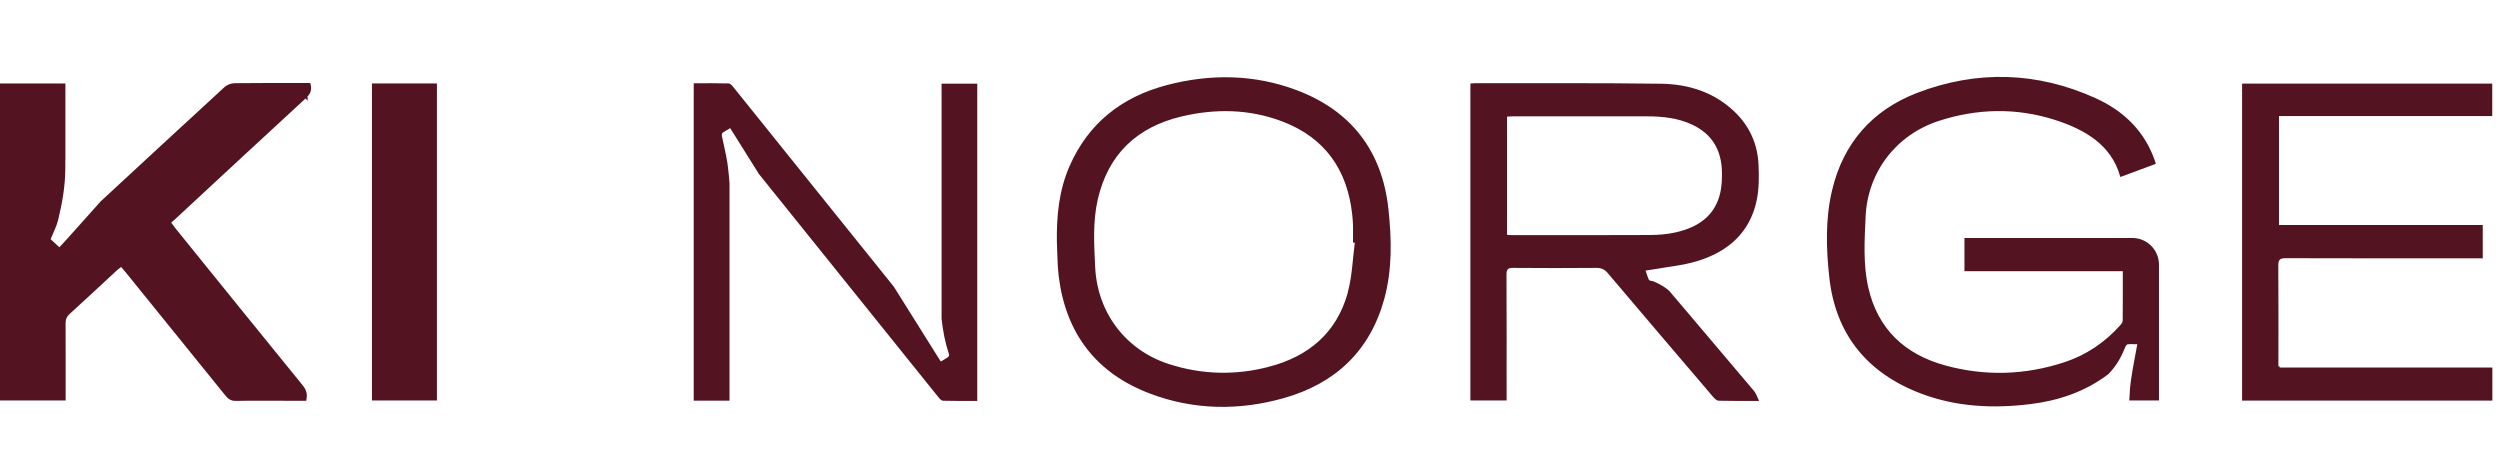
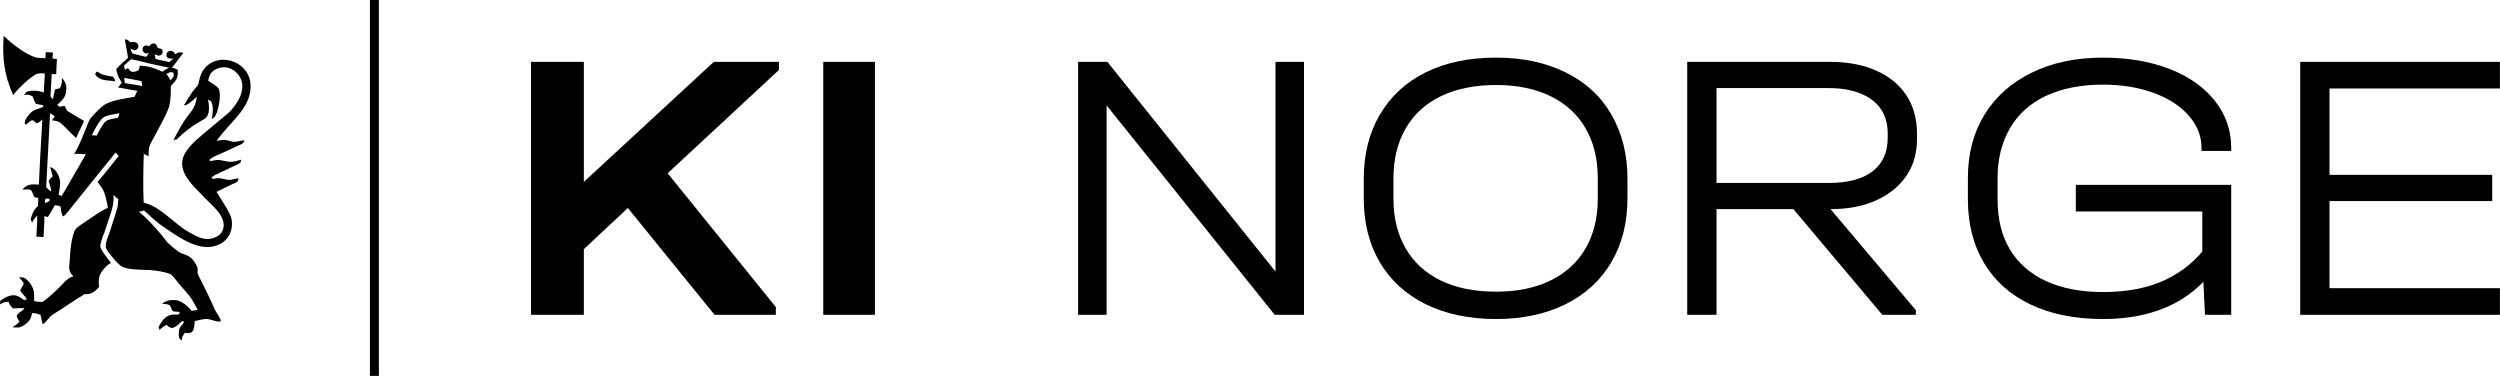
- <svg xmlns="http://www.w3.org/2000/svg" width="169" height="32" viewBox="0 0 169 32" fill="none">
-   <path d="M129.637 6.351C133.653 4.814 137.707 4.928 141.646 6.719C143.393 7.513 144.734 8.749 145.458 10.534L145.595 10.898C145.61 10.941 145.622 10.982 145.635 11.024L143.391 11.858C142.777 9.75 141.015 8.692 138.942 8.028C136.321 7.189 133.654 7.243 131.031 8.098C128.118 9.047 126.165 11.595 126.032 14.655C125.963 16.245 125.855 17.864 126.216 19.451C126.865 22.305 128.725 24.029 131.479 24.783C134.197 25.528 136.925 25.441 139.602 24.557C141.095 24.063 142.364 23.193 143.411 22.017L143.412 22.016C143.447 21.975 143.487 21.924 143.519 21.87C143.549 21.817 143.576 21.753 143.576 21.686C143.586 20.582 143.583 19.478 143.583 18.335V18.253H132.879V16.169H144.143C145.095 16.169 145.865 16.94 145.865 17.893V26.991H144.026C144.043 26.546 144.077 26.102 144.142 25.661C144.256 24.872 144.418 24.091 144.562 23.281L144.58 23.185H144.482C144.328 23.185 144.16 23.177 143.99 23.183L143.821 23.193C143.786 23.197 143.757 23.213 143.735 23.229C143.713 23.245 143.694 23.266 143.677 23.286C143.643 23.327 143.614 23.377 143.597 23.42C143.342 24.067 143.01 24.678 142.473 25.227C140.942 26.391 139.17 26.999 137.253 27.235C134.751 27.544 132.269 27.429 129.897 26.531C128.096 25.849 126.663 24.861 125.628 23.566C124.593 22.271 123.952 20.664 123.741 18.735C123.528 16.788 123.473 14.819 123.925 12.896C124.67 9.719 126.635 7.5 129.638 6.352L129.637 6.351Z" fill="#541321" stroke="#541321" stroke-width="0.164" />
-   <path d="M99.695 5.706C103.894 5.713 108.089 5.685 112.284 5.742C114.113 5.767 115.807 6.296 117.174 7.588C118.189 8.548 118.729 9.744 118.794 11.124C118.832 11.933 118.833 12.766 118.668 13.543C118.211 15.702 116.732 16.962 114.688 17.579C113.71 17.873 112.68 17.96 111.631 18.149C111.497 18.169 111.365 18.189 111.229 18.21L111.132 18.226L111.164 18.318C111.231 18.512 111.294 18.736 111.387 18.94L111.388 18.941C111.403 18.973 111.427 18.995 111.449 19.01C111.472 19.025 111.498 19.038 111.522 19.047C111.572 19.065 111.628 19.077 111.675 19.079V19.078C111.682 19.079 111.691 19.079 111.7 19.08C112.202 19.276 112.547 19.512 112.778 19.717C112.848 19.799 112.917 19.881 112.986 19.963C113.057 20.046 113.127 20.129 113.197 20.213L113.342 20.385V20.38L118.518 26.493C118.577 26.564 118.622 26.651 118.671 26.76C118.705 26.836 118.743 26.923 118.786 27.019C117.845 27.019 117.012 27.029 116.18 27.007C116.142 27.006 116.091 26.982 116.029 26.934C115.97 26.887 115.912 26.825 115.864 26.77C113.487 23.987 111.112 21.202 108.748 18.409C108.635 18.276 108.517 18.177 108.38 18.114C108.277 18.067 108.166 18.041 108.044 18.031L107.918 18.027C106.044 18.042 104.173 18.044 102.301 18.027C102.123 18.026 101.975 18.045 101.878 18.138C101.78 18.232 101.756 18.379 101.757 18.564C101.772 21.226 101.765 23.887 101.765 26.549V26.988H99.481V5.722C99.561 5.714 99.626 5.706 99.695 5.706ZM101.87 7.804L101.793 7.808V15.951L101.869 15.956C101.99 15.964 102.108 15.979 102.218 15.979H102.3V15.977C103.824 15.978 105.347 15.979 106.871 15.979L111.524 15.969C112.112 15.965 112.715 15.92 113.29 15.79C114.051 15.618 114.734 15.338 115.272 14.891C115.745 14.498 116.103 13.978 116.305 13.299L116.381 12.998C116.478 12.541 116.493 12.061 116.483 11.598C116.467 10.863 116.299 10.214 115.962 9.667C115.625 9.12 115.121 8.679 114.439 8.357C113.435 7.884 112.364 7.782 111.288 7.782C108.295 7.779 105.303 7.782 102.31 7.782C102.164 7.782 102.015 7.796 101.87 7.804Z" fill="#541321" stroke="#541321" stroke-width="0.164" />
-   <path d="M49.257 5.722L49.258 5.723C49.279 5.723 49.316 5.739 49.367 5.783C49.415 5.825 49.461 5.879 49.501 5.928C53.121 10.426 56.739 14.927 60.355 19.427C60.862 20.235 61.368 21.043 61.875 21.851C62.383 22.66 62.891 23.469 63.398 24.279V24.28C63.437 24.344 63.483 24.409 63.53 24.481L63.573 24.547L63.641 24.507C63.81 24.406 63.986 24.312 64.147 24.2L64.147 24.199C64.189 24.169 64.214 24.118 64.228 24.078C64.241 24.038 64.251 23.981 64.234 23.932C63.972 23.148 63.818 22.351 63.733 21.543V5.738H65.981V27.02C65.233 27.02 64.487 27.027 63.743 27.008H63.744C63.723 27.007 63.686 26.991 63.636 26.946C63.612 26.925 63.589 26.902 63.566 26.877L63.503 26.802L51.368 11.713C51.078 11.25 50.787 10.786 50.497 10.322L49.621 8.923C49.563 8.827 49.502 8.733 49.429 8.62L49.386 8.554L49.317 8.594C49.149 8.695 48.963 8.79 48.801 8.911C48.773 8.931 48.756 8.959 48.745 8.983C48.734 9.008 48.726 9.035 48.722 9.061C48.717 9.086 48.715 9.113 48.715 9.14L48.721 9.215C48.839 9.815 48.993 10.396 49.085 10.987L49.12 11.241C49.144 11.429 49.165 11.618 49.184 11.808L49.233 12.376V27.005H46.977V5.71C47.741 5.709 48.499 5.703 49.257 5.722Z" fill="#541321" stroke="#541321" stroke-width="0.164" />
-   <path d="M78.908 5.83C81.833 5.064 84.768 5.101 87.603 6.164L87.617 6.169H87.619C89.45 6.858 90.884 7.877 91.911 9.207C92.941 10.54 93.567 12.19 93.776 14.14C93.993 16.158 94.041 18.194 93.502 20.17C92.545 23.672 90.221 25.854 86.768 26.831C83.746 27.686 80.701 27.642 77.759 26.526C75.955 25.843 74.548 24.834 73.532 23.521C72.516 22.209 71.889 20.587 71.651 18.673C71.604 18.29 71.583 17.906 71.568 17.52L71.527 16.352C71.501 14.595 71.668 12.879 72.378 11.261C73.647 8.368 75.894 6.62 78.908 5.83ZM86.703 8.13C84.468 7.283 82.142 7.247 79.836 7.798C78.324 8.159 77.073 8.805 76.111 9.748C75.15 10.692 74.481 11.929 74.129 13.466C73.78 14.987 73.88 16.539 73.952 18.059C74.101 21.197 76.057 23.738 78.984 24.686C81.241 25.416 83.536 25.469 85.82 24.869L85.819 24.868C88.503 24.165 90.43 22.553 91.186 19.819L91.234 19.642L91.225 19.646C91.349 19.15 91.424 18.641 91.481 18.131C91.546 17.558 91.591 16.989 91.667 16.425L91.678 16.344L91.597 16.332L91.545 16.325C91.546 15.969 91.552 15.608 91.544 15.249C91.539 15 91.519 14.753 91.493 14.507C91.329 12.974 90.862 11.655 90.068 10.581C89.275 9.507 88.158 8.68 86.703 8.13Z" fill="#541321" stroke="#541321" stroke-width="0.164" />
-   <path d="M168.394 5.732V7.763H153.978V15.291H167.752V17.381H167.301C163.037 17.381 158.773 17.387 154.508 17.372C154.306 17.371 154.149 17.399 154.05 17.503C153.951 17.607 153.929 17.765 153.931 17.959C153.949 20.088 153.939 22.216 153.939 24.347V24.847H154.021V24.926H168.401V26.997H151.648V5.732H168.394Z" fill="#541321" stroke="#541321" stroke-width="0.164" />
-   <path d="M20.659 6.538C20.812 6.398 20.895 6.264 20.929 6.124C20.96 5.997 20.952 5.858 20.913 5.693C19.212 5.693 17.528 5.685 15.844 5.706C15.636 5.709 15.378 5.813 15.224 5.955C12.434 8.52 9.65 11.092 6.869 13.665C6.479 14.101 6.09 14.536 5.7 14.972C5.31 15.407 4.921 15.843 4.531 16.278C4.389 16.437 4.242 16.59 4.072 16.77L4.017 16.83L3.956 16.774C3.732 16.567 3.539 16.39 3.365 16.227L3.324 16.189L3.346 16.138C3.44 15.903 3.542 15.681 3.632 15.472C3.722 15.261 3.801 15.058 3.851 14.851C4.117 13.737 4.324 12.615 4.332 11.471L4.333 11.148C4.333 11.04 4.333 10.931 4.334 10.822L4.335 10.741H4.339V5.723H0.082V26.988H4.356V26.613C4.356 25.029 4.361 23.448 4.352 21.864C4.351 21.724 4.37 21.599 4.418 21.482C4.467 21.366 4.543 21.263 4.651 21.165C5.733 20.182 6.798 19.183 7.872 18.191L8.136 17.98L8.198 17.932L8.25 17.992C8.361 18.123 8.463 18.237 8.558 18.355L15.308 26.696C15.401 26.812 15.49 26.893 15.59 26.944C15.689 26.995 15.805 27.022 15.957 27.019C17.064 26.996 18.174 27.01 19.28 27.01H20.636C20.665 26.843 20.669 26.699 20.641 26.565C20.609 26.416 20.538 26.274 20.418 26.126C17.53 22.58 14.656 19.022 11.781 15.466C11.69 15.353 11.605 15.227 11.509 15.098L11.463 15.036L11.521 14.986C11.621 14.899 11.691 14.843 11.76 14.778L16.206 10.654C17.668 9.3 19.131 7.947 20.598 6.599L20.596 6.597L20.659 6.538ZM20.659 6.538L20.715 6.599V6.598L20.661 6.54L20.659 6.538Z" fill="#541321" stroke="#541321" stroke-width="0.164" />
-   <path d="M29.453 5.723V26.99H25.225V5.723H29.453Z" fill="#541321" stroke="#541321" stroke-width="0.164" />
+ <svg xmlns="http://www.w3.org/2000/svg" width="419" height="63" viewBox="0 0 419 63" fill="none">
+   <path d="M89 10.371H97.852V52.759H89V10.371ZM95.914 32.276L119.628 10.371H130.548V11.728L107.092 33.503L106.058 34.085L96.108 43.39L95.914 32.276ZM100.825 29.433L109.031 25.491L130.031 51.467V52.759H119.757L100.825 29.433Z" fill="black" />
+   <path d="M137.98 10.371H146.639V52.759H137.98V10.371Z" fill="black" />
+   <path d="M180.688 10.371H185.598L215.127 47.202L213.771 47.331V10.371H218.552V52.759H213.641L184.177 16.057L185.469 15.863V52.759H180.688V10.371Z" fill="black" />
+   <path d="M238.937 50.982C235.6 49.324 233.035 46.975 231.248 43.939C229.458 40.902 228.566 37.338 228.566 33.245V29.949C228.566 25.856 229.471 22.27 231.28 19.191C233.089 16.112 235.651 13.754 238.969 12.116C242.287 10.478 246.206 9.66 250.729 9.66C255.253 9.66 259 10.478 262.36 12.116C265.72 13.754 268.295 16.122 270.082 19.223C271.868 22.325 272.763 25.901 272.763 29.949V33.245C272.763 37.293 271.868 40.847 270.082 43.906C268.295 46.966 265.73 49.324 262.393 50.982C259.055 52.639 255.165 53.469 250.729 53.469C246.294 53.469 242.275 52.639 238.937 50.982ZM259.873 47.008C262.435 45.758 264.396 43.961 265.753 41.612C267.109 39.264 267.788 36.498 267.788 33.309V29.885C267.788 26.654 267.109 23.866 265.753 21.517C264.396 19.168 262.435 17.372 259.873 16.122C257.311 14.871 254.261 14.248 250.729 14.248C247.198 14.248 244.074 14.871 241.489 16.122C238.905 17.372 236.934 19.181 235.577 21.549C234.22 23.918 233.542 26.696 233.542 29.885V33.309C233.542 36.498 234.22 39.264 235.577 41.612C236.934 43.961 238.895 45.758 241.457 47.008C244.019 48.258 247.111 48.882 250.729 48.882C254.348 48.882 257.311 48.258 259.873 47.008Z" fill="black" />
+   <path d="M282.779 10.371H306.752C309.724 10.371 312.309 10.865 314.505 11.857C316.702 12.849 318.382 14.238 319.545 16.025C320.709 17.812 321.29 19.957 321.29 22.454V23.294C321.29 25.662 320.699 27.72 319.513 29.465C318.327 31.21 316.647 32.576 314.473 33.568C312.299 34.56 309.724 35.054 306.752 35.054H287.69V52.759H282.779V10.371ZM313.827 28.722C315.53 27.43 316.379 25.556 316.379 23.1V22.39C316.379 20.752 315.992 19.375 315.216 18.254C314.441 17.133 313.31 16.274 311.824 15.67C310.338 15.065 308.583 14.765 306.558 14.765H287.69V30.66H306.558C309.701 30.66 312.124 30.014 313.827 28.722ZM298.675 32.793L304.619 32.469L321.096 51.983V52.759H315.475L298.675 32.793Z" fill="black" />
+   <path d="M340.351 51.046C336.945 49.431 334.341 47.114 332.532 44.1C330.723 41.086 329.818 37.509 329.818 33.374V29.82C329.818 25.772 330.746 22.238 332.597 19.223C334.448 16.209 337.088 13.86 340.512 12.18C343.937 10.5 347.911 9.66 352.434 9.66C356.656 9.66 360.391 10.297 363.645 11.566C366.898 12.836 369.428 14.626 371.237 16.929C373.046 19.233 373.951 21.85 373.951 24.78V25.297H368.975V24.78C368.975 22.8 368.255 20.991 366.811 19.352C365.367 17.715 363.386 16.445 360.866 15.54C358.346 14.636 355.558 14.183 352.498 14.183C348.838 14.183 345.672 14.797 343 16.025C340.328 17.253 338.293 19.062 336.894 21.453C335.495 23.843 334.794 26.631 334.794 29.82V33.439C334.794 36.711 335.482 39.503 336.861 41.806C338.241 44.11 340.254 45.877 342.903 47.105C345.552 48.333 348.751 48.946 352.498 48.946C356.547 48.946 360.016 48.268 362.901 46.911C365.787 45.554 368.158 43.583 370.009 40.999L370.397 45.974C368.371 48.471 365.851 50.345 362.837 51.596C359.823 52.846 356.375 53.469 352.498 53.469C347.804 53.469 343.753 52.662 340.351 51.046ZM369.105 43.454V35.442H347.911V30.983H373.951V52.759H369.557L369.105 43.454Z" fill="black" />
+   <path d="M385.516 10.371H418.986V14.83H390.426V29.303H417.694V33.697H390.426V48.3H418.986V52.759H385.516V10.371Z" fill="black" />
+   <path d="M20.957 6.564C21.421 6.673 21.493 6.759 21.838 7.082C22.179 7.031 22.516 6.973 22.837 7.144C23 7.229 23.119 7.373 23.17 7.545C23.226 7.731 23.198 7.937 23.091 8.101C22.766 8.603 22.266 8.369 21.877 8.128C21.953 8.408 22.04 8.657 22.135 8.93C22.563 9.093 23.975 9.408 24.498 9.536C24.673 9.315 24.812 9.116 24.966 8.883C24.713 8.949 24.554 9.019 24.292 8.902C23.753 8.665 23.741 7.79 24.348 7.63C24.598 7.564 24.76 7.657 24.966 7.782C25.181 7.49 25.549 7.14 25.982 7.338C26.307 7.486 26.295 7.708 26.39 7.984C26.652 8.175 27.06 8.074 27.191 8.369C27.354 8.743 27.203 9.171 26.799 9.303C26.509 9.4 26.184 9.214 25.926 9.089C25.994 9.369 26.021 9.591 26.061 9.875C26.739 10.097 27.584 10.163 28.337 10.423C28.508 10.26 28.872 10.003 29.087 9.82C28.718 9.84 28.103 9.871 27.956 9.501C27.611 8.638 28.817 8.007 29.372 9.085C29.431 9.046 29.491 9.007 29.555 8.968C30.003 8.708 30.256 8.747 30.728 8.867C30.122 9.583 29.4 10.696 28.805 11.326C29.225 11.443 29.431 11.493 29.8 11.727C29.836 13.252 29.63 13.264 28.619 14.45C28.658 15.329 28.611 16.788 28.397 17.64C28.143 18.644 27.461 19.897 26.969 20.819C26.66 21.395 26.37 21.97 26.057 22.55C25.716 23.18 25.208 24.005 25.01 24.682C24.915 25.009 24.907 25.822 24.899 26.188L24.098 25.779C24.019 28.3 23.955 31.459 24.082 33.976C26.85 34.556 29.19 37.532 31.668 38.906C33.266 39.792 34.642 40.641 36.518 39.547C37.002 39.263 37.307 38.789 37.43 38.267C37.886 36.237 35.661 34.556 34.416 33.26C32.941 31.658 30.482 29.697 30.522 27.32C30.554 25.39 32.663 23.647 34.008 22.499C34.991 21.663 35.978 20.834 36.974 20.017C37.545 19.543 38.251 19.01 38.738 18.469C40.103 16.948 41.395 14.59 40.051 12.676C39.068 11.272 37.39 10.836 35.903 11.766C35.253 12.174 35.031 12.82 34.888 13.516C35.34 13.894 36.252 14.306 36.577 14.761C36.998 15.345 36.831 16.706 36.712 17.407C36.597 18.088 36.387 19.033 35.963 19.593C35.915 19.655 35.554 19.904 35.475 19.963C35.677 19.208 35.768 17.986 35.495 17.216C35.38 16.889 35.169 16.816 34.872 16.699C35.074 17.722 35.257 19.383 34.198 19.967C32.461 20.924 30.982 21.998 29.59 23.394L29.071 23.449C29.547 22.534 30.248 21.243 30.804 20.375C31.878 18.71 32.739 18.317 32.992 16.212C32.505 16.648 31.851 17.259 31.264 17.574C31.208 17.605 30.899 17.656 30.819 17.668C31.228 16.952 31.72 16.174 32.184 15.485C32.358 15.174 33.171 14.368 33.242 14.077C33.429 13.24 33.603 12.365 34.139 11.653C36.466 8.54 41.542 10.178 41.97 13.886H41.962C42.327 17.045 39.968 19.309 38.044 21.457C37.43 22.149 36.843 22.869 36.288 23.608C36.966 23.495 37.592 23.355 38.255 23.558C38.604 23.655 38.929 23.76 39.29 23.779C39.607 23.799 40.773 23.425 40.955 23.561C41.007 24.04 39.837 24.441 39.464 24.612L37.077 25.717C36.609 25.927 35.507 26.328 35.154 26.748C35.106 26.802 35.126 26.892 35.146 26.958C35.304 27.04 36.129 26.818 36.363 26.81C37.124 26.779 38.025 27.152 38.782 27.117C39.242 27.098 39.972 26.896 40.424 26.767C40.376 26.927 40.34 27.102 40.305 27.265C39.797 27.608 39.242 27.826 38.687 28.082L36.799 28.973C36.546 29.094 35.499 29.541 35.463 29.794C35.673 30.183 36.201 29.821 36.581 29.849C37.247 29.895 37.866 30.148 38.536 30.152C38.885 30.152 39.686 29.802 39.956 29.938C40.015 30.564 39.23 30.716 38.746 30.95L36.276 32.167C36.538 32.498 36.958 33.218 37.192 33.607C37.652 34.373 38.152 35.101 38.528 35.918C39.329 37.649 38.742 39.839 37.033 40.816C34.135 42.477 30.732 40.283 28.361 38.672C27.619 38.166 26.854 37.66 26.164 37.089C25.462 36.505 24.824 35.871 24.146 35.276C23.864 35.334 23.555 35.427 23.273 35.509C24.59 36.474 26.061 38.205 27.116 39.423C27.437 39.796 27.794 40.349 28.103 40.676C28.543 41.076 29.864 42.259 30.379 42.434C31.851 42.932 32.148 43.127 32.937 44.48C33.357 45.204 32.929 45.426 33.218 46.08C33.357 46.391 33.591 46.807 33.758 47.142L34.805 49.27C35.225 50.133 35.622 51.028 36.01 51.907C36.185 52.308 37.124 53.522 36.99 53.837C36.645 54.098 35.261 53.506 34.817 53.468C34.127 53.409 33.322 53.67 32.648 53.814C32.62 54.109 32.584 54.405 32.548 54.697C32.41 55.736 32.021 55.946 30.99 55.771C30.819 56 30.578 56.339 30.506 56.619C30.478 56.739 30.53 56.821 30.474 57H30.415C30.316 56.953 30.217 56.903 30.145 56.817C29.979 56.615 29.975 56.304 29.963 56.055C29.899 54.491 30.748 54.549 30.816 53.915C30.748 53.849 30.554 53.763 30.478 53.833C29.907 54.366 29.598 54.782 28.813 54.985C28.329 54.845 28.29 54.782 27.917 54.432C27.445 54.732 27.112 54.868 26.751 55.304L26.58 54.814C27.306 53.413 27.992 52.58 29.634 52.724C29.792 52.74 29.923 52.709 30.05 52.608C30.114 52.487 30.114 52.491 30.102 52.355C29.931 52.222 29.507 52.222 29.293 52.219C28.634 52.203 28.825 51.569 28.488 51.23C28.182 50.919 27.568 50.931 27.155 50.939C27.746 50.359 28.611 50.234 29.42 50.293C30.443 50.367 31.494 51.359 32.128 52.102C32.465 52.036 32.802 51.981 33.139 51.935C32.743 51.195 32.235 50.196 31.708 49.542C30.978 48.636 30.13 47.776 29.424 46.838C29.277 46.644 28.73 45.986 28.535 45.916C27.409 45.511 26.113 45.317 24.911 45.251C23.705 45.196 21.651 45.235 20.529 44.726C20.085 44.527 19.316 43.702 18.987 43.282C18.598 42.792 17.904 42.057 17.73 41.438C17.634 40.609 18.241 39.388 18.479 38.594C18.852 37.384 19.276 36.178 19.641 34.965C19.764 34.56 19.78 33.828 19.827 33.381C19.51 33.14 19.292 32.969 19.03 32.669C19.086 34.175 18.828 35.046 18.316 36.466C18.015 37.299 17.809 38.108 17.484 38.983C17.262 39.582 16.738 40.754 16.825 41.43C17.163 42.282 18.023 43.306 18.602 44.053C18.078 44.313 17.626 44.803 17.266 45.243C16.548 46.118 16.457 46.955 16.615 48.052C16.044 48.791 15.223 49.46 14.224 49.274C12.392 50.343 10.631 51.643 8.811 52.74C8.355 53.016 7.511 54.23 7.213 54.319C6.991 54.175 6.932 53.184 6.797 52.81L6.781 52.763C6.305 52.569 5.885 52.495 5.377 52.475C5.219 53.39 4.949 53.833 4.176 54.397C3.418 54.95 2.97 54.958 2.09 54.837C2.613 54.471 2.756 54.436 3.256 53.946C3.042 53.6 2.915 53.308 2.78 52.927C2.903 52.732 3.053 52.553 3.232 52.405C3.426 52.238 4.041 51.868 4.1 51.709C3.87 51.557 2.582 51.693 2.177 51.69C1.765 51.312 1.622 51.098 1.428 50.581C0.706 50.616 0.611 50.666 0 51.017C0.032 50.791 0.032 50.659 0.032 50.429C0.646 50.013 1.047 49.698 1.792 49.534C2.768 49.324 3.287 49.795 4.08 50.312C4.227 50.254 4.366 50.188 4.513 50.122C4.164 49.593 3.692 49.203 3.375 48.698C3.93 47.402 4.453 47.826 3.164 46.468C3.965 46.554 3.938 46.348 4.687 47.044C5.02 47.359 5.088 47.542 5.314 47.92C5.825 48.768 5.718 49.484 5.714 50.452C6.226 50.561 6.531 50.616 7.051 50.623C7.788 50.223 9.085 48.997 9.715 48.406C10.536 47.64 11.111 46.655 12.297 46.301C11.353 45.379 11.619 44.753 11.69 43.535C11.781 41.956 11.908 40.279 12.459 38.781C12.713 38.089 13.859 37.509 14.438 37.081C15.576 36.346 16.833 35.353 18.082 34.836C17.904 33.86 17.682 32.545 17.198 31.677C17.02 31.362 16.591 30.813 16.358 30.498C17.567 29.105 18.729 27.553 19.91 26.125C19.696 25.946 19.542 25.783 19.363 25.569C18.903 26.192 18.189 27.024 17.694 27.639L12.202 34.463C11.833 34.926 11.064 35.949 10.655 36.252L10.572 36.229C10.282 35.96 10.199 34.999 10.128 34.579C9.842 34.467 9.497 34.42 9.192 34.389C8.958 34.871 8.323 35.867 8.026 36.373L7.435 36.221C7.471 36.591 7.423 37.202 7.407 37.587L7.292 39.726C6.88 39.715 6.511 39.699 6.099 39.668C6.131 38.575 6.277 37.205 6.242 36.132C5.801 36.532 5.655 36.793 5.373 37.306L5.147 36.739C5.377 35.813 5.639 35.167 6.361 34.54C6.396 34.093 6.392 33.626 6.424 33.163C6.178 33.148 6.02 33.109 5.782 33.054C5.088 31.743 5.556 31.658 3.747 31.79C4.517 30.821 5.345 30.852 6.523 30.946C6.662 27.339 6.904 23.62 7.098 20.009C6.753 20.348 6.614 20.492 6.166 20.671C5.338 19.908 5.401 20.052 4.564 20.725C4.477 20.795 4.378 20.873 4.259 20.877C3.787 20.239 5.119 18.819 5.651 18.508C5.972 18.321 7.138 18.029 7.233 17.905C7.241 17.753 7.269 17.738 7.205 17.629C6.951 17.547 6.353 17.492 6.024 17.426C5.786 17.014 5.651 16.621 5.48 16.177C4.981 15.851 4.632 15.831 4.053 15.921C4.168 15.73 4.283 15.578 4.421 15.399C5.357 15.072 6.42 15.174 7.34 15.508L7.511 12.326C7.035 12.256 6.749 12.248 6.277 12.365C5.334 12.594 2.629 15.22 2.221 15.963C0.666 12.478 0.369 9.747 0.615 6C1.876 7.245 4.211 9.081 5.968 9.618C6.293 9.719 7.221 9.739 7.618 9.754C7.622 9.431 7.645 9.073 7.665 8.747C8.054 8.747 8.47 8.778 8.863 8.801L8.795 9.82C9.037 9.836 9.303 9.867 9.545 9.887C9.501 10.692 9.43 11.657 9.426 12.447C9.2 12.415 8.902 12.408 8.668 12.396L8.466 16.189C8.601 16.364 8.72 16.5 8.867 16.66C8.93 16.193 9.124 15.462 9.236 14.975C9.477 14.929 9.751 14.859 9.993 14.8C10.389 14.209 10.382 13.746 10.378 13.065C10.889 13.633 11.135 14.088 11.119 14.866C11.087 16.236 10.54 16.683 9.608 17.558C9.723 17.652 9.85 17.78 9.957 17.885C10.255 17.846 10.552 17.804 10.85 17.749C10.968 17.983 11.095 18.278 11.206 18.52C11.916 19.025 13.296 19.792 14.077 20.266C13.681 21.262 13.161 22.177 12.745 23.153C12.606 22.955 12.285 22.667 12.102 22.499C11.389 21.85 10.754 21.033 9.957 20.484C9.692 20.301 9.057 20.208 8.732 20.157C8.879 19.924 9.033 19.694 9.188 19.465C8.922 19.302 8.657 19.138 8.391 18.983L7.737 31.37C7.891 31.517 8.351 32.031 8.518 32.043L8.565 31.98C8.605 31.646 8.268 30.77 8.165 30.354C8.244 30.086 8.613 29.755 8.823 29.545C8.7 29.016 8.593 28.498 8.359 28.004C8.895 28.16 9.109 28.3 9.434 28.763C10.362 30.082 10.084 31.198 9.822 32.638L10.338 32.844C11.722 30.561 13.023 28.164 14.391 25.853C13.816 25.853 12.955 25.729 12.428 25.783C13.229 24.526 13.768 23.083 14.323 21.717C14.581 21.196 14.827 20.251 15.188 19.823C15.854 19.029 16.98 17.773 17.944 17.321C19.256 16.706 21.124 16.469 22.547 16.228C22.69 15.886 22.861 15.543 23.019 15.205C22.04 15.111 20.791 14.8 19.776 14.664C19.998 14.431 20.196 14.112 20.43 13.847C19.827 12.917 19.696 12.637 19.478 11.583C19.934 11.034 20.902 10.198 21.457 9.692C21.378 9.124 21.302 8.653 21.195 8.093C21.124 7.72 20.945 6.887 20.957 6.552V6.564ZM7.844 33.26C7.419 33.389 7.57 33.65 7.538 34.031C7.673 33.98 7.848 33.922 7.978 33.864C8.216 33.758 8.407 33.692 8.292 33.401C8.149 33.268 8.038 33.26 7.84 33.257L7.844 33.26ZM20.002 18.986C19.292 19.107 17.845 19.302 17.329 19.683C16.631 20.196 15.771 21.861 15.406 22.632L15.473 22.667L16.187 22.729C16.576 22.037 17.163 20.799 17.765 20.301C18.138 19.994 19.264 19.831 19.768 19.741C19.835 19.57 20.006 19.177 20.021 19.017L20.006 18.99L20.002 18.986ZM20.815 13.046C20.854 13.337 20.898 13.633 20.914 13.925C21.568 14.038 23.325 14.279 23.844 14.438C23.801 14.154 23.761 13.863 23.709 13.582C23.142 13.493 22.547 13.368 21.984 13.26C21.636 13.194 21.148 13.123 20.819 13.042L20.815 13.046ZM16.199 11.991C16.524 12.096 16.814 12.345 17.071 12.447C17.611 12.649 18.404 12.762 18.987 12.87C19.054 12.995 19.332 13.516 19.316 13.625L19.252 13.637C18.059 13.388 16.714 13.656 15.941 12.454C16.032 12.256 16.08 12.174 16.199 11.991ZM28.567 12.085C28.294 12.19 28.151 12.264 27.893 12.404C28.131 12.707 28.42 13.077 28.52 13.454C28.769 13.302 28.956 13.014 29.114 12.777C29.106 12.26 29.158 12.081 28.563 12.085H28.567ZM22.008 9.933C21.687 10.147 21.136 10.676 20.787 10.964C20.823 11.182 20.862 11.493 20.926 11.696C21.088 11.595 21.267 11.466 21.449 11.45C21.636 11.524 21.679 11.773 21.83 11.89C21.893 11.937 22.135 12.03 22.218 12.061C22.94 11.972 23.487 11.844 23.38 11.011C24.518 11.038 25.081 11.19 26.124 11.556C26.481 11.7 26.846 11.836 27.187 12.018C27.488 11.789 27.992 11.524 28.337 11.342C27.635 11.182 26.906 11.03 26.2 10.894C24.812 10.626 23.392 10.178 22.008 9.933Z" fill="black" />
+   <line x1="62.75" x2="62.75" y2="63" stroke="black" stroke-width="1.5" />
</svg>
